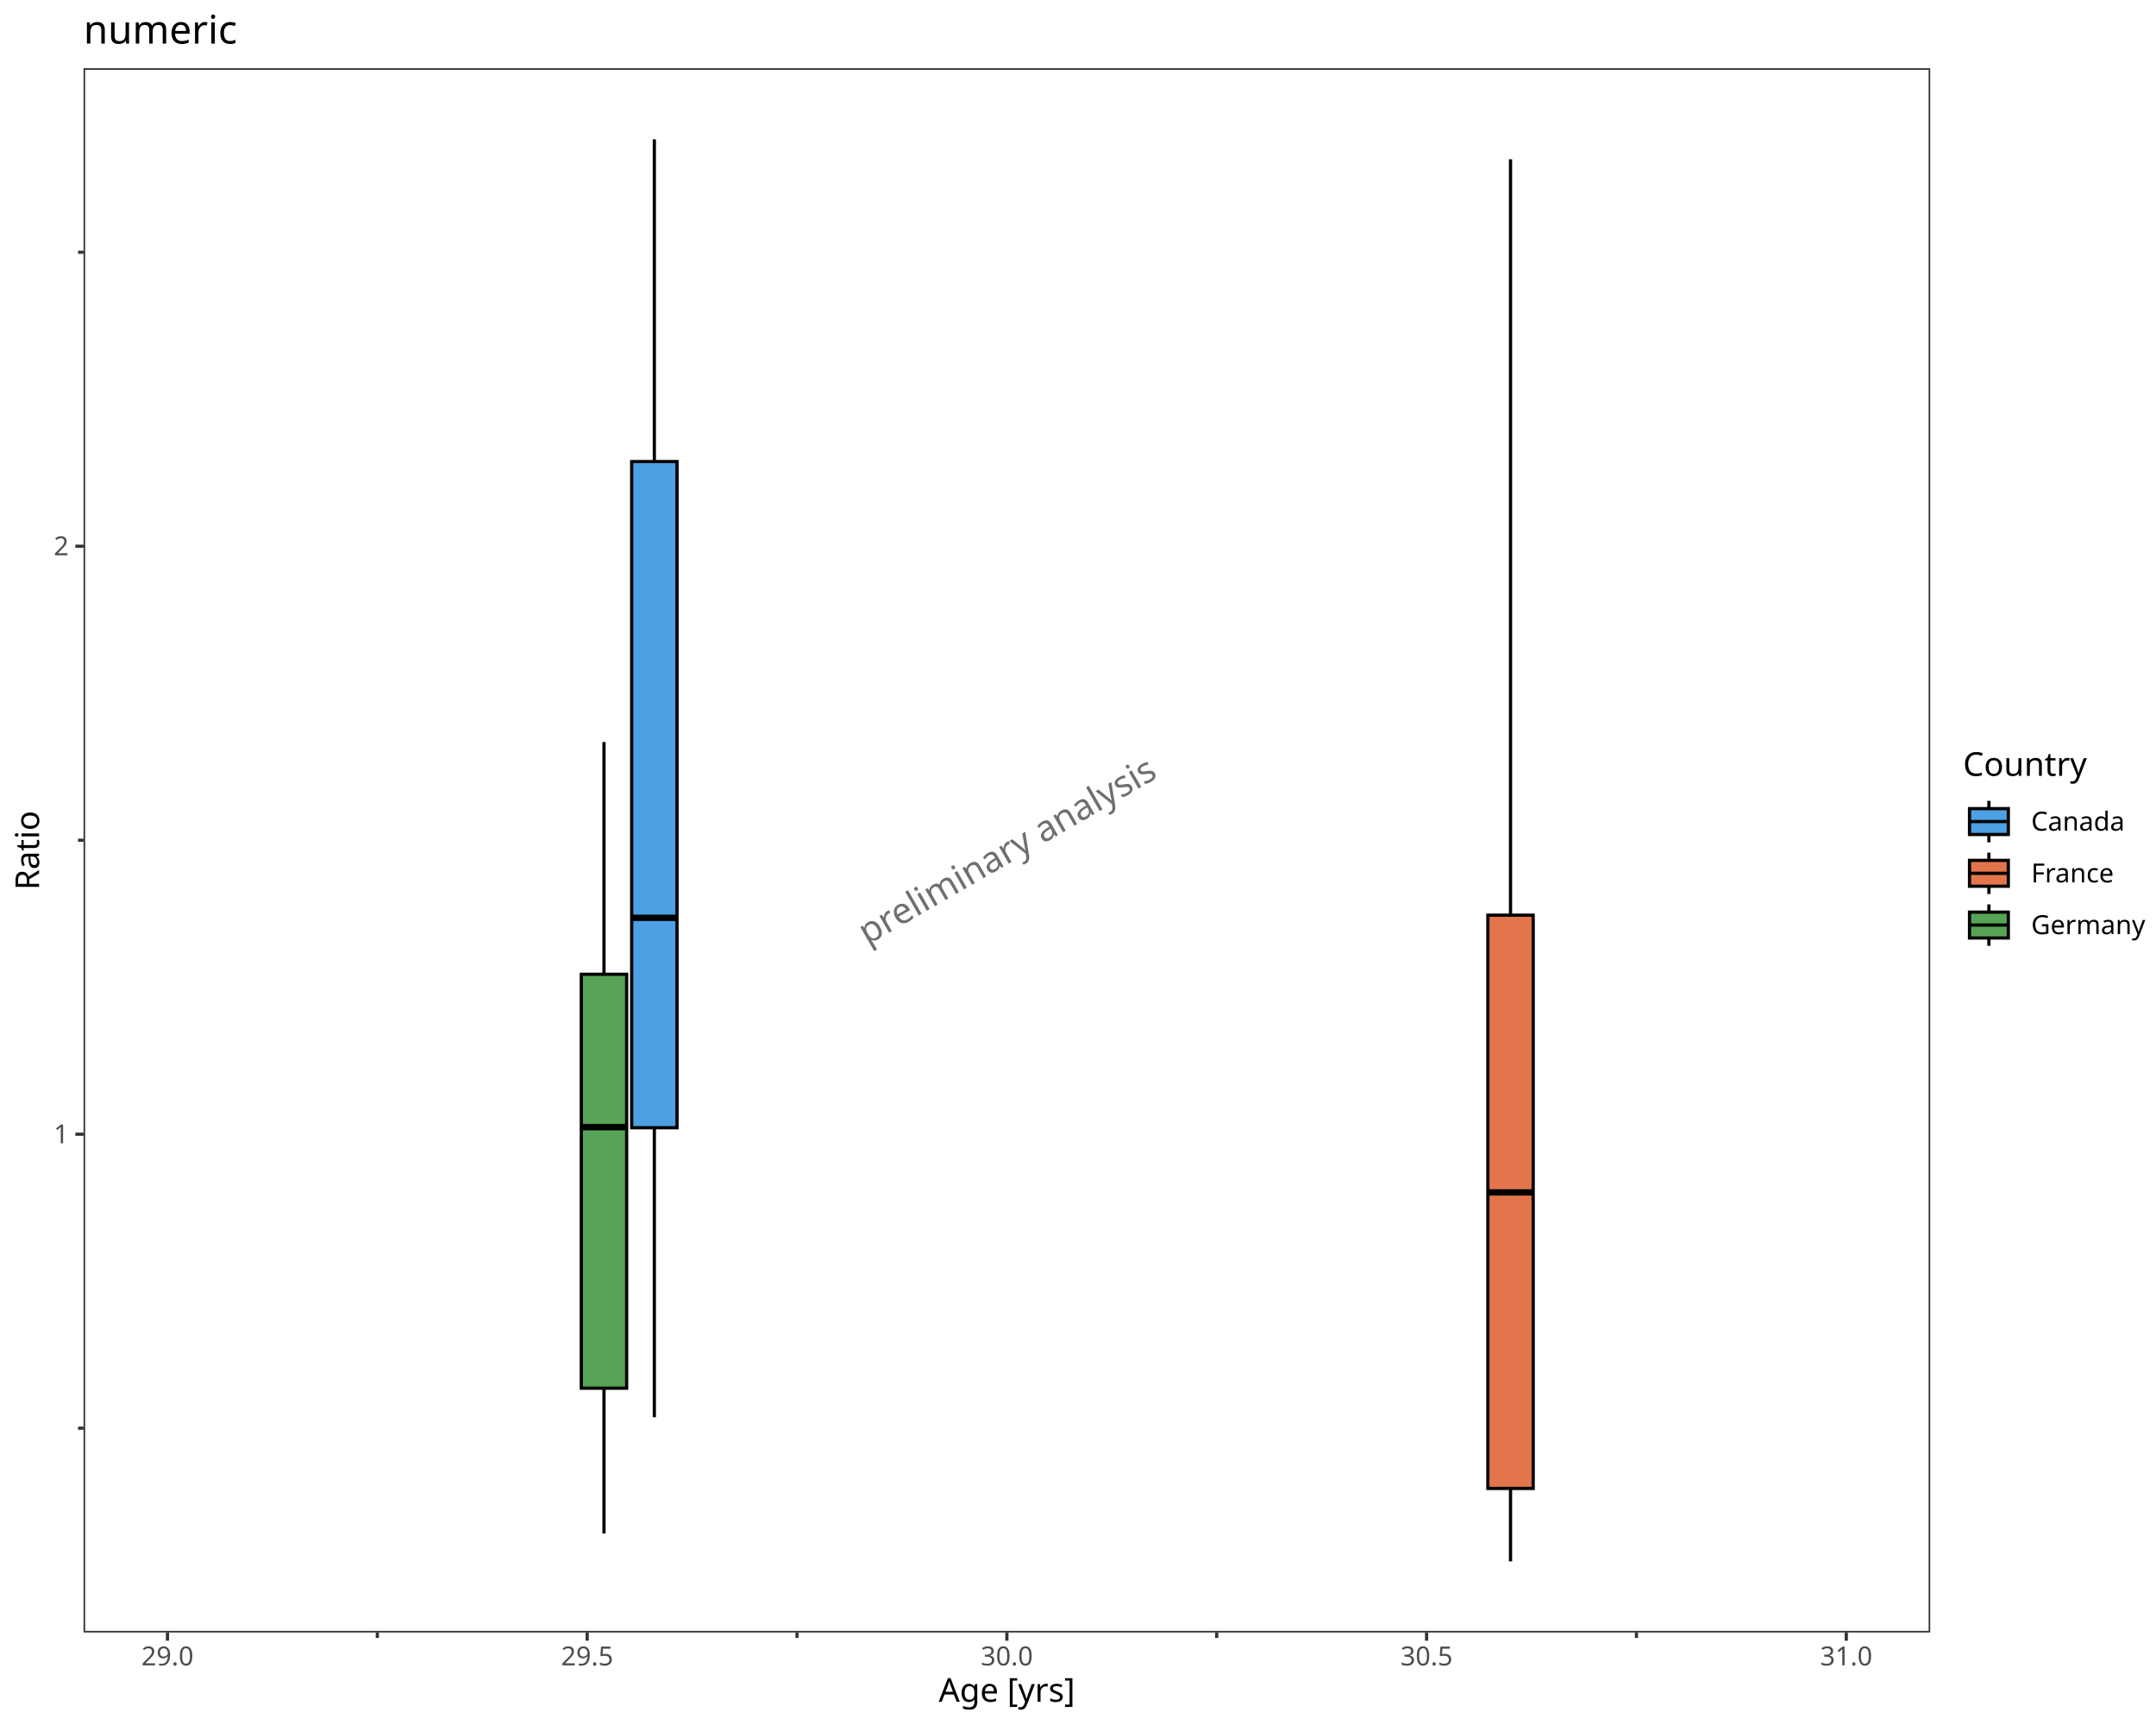
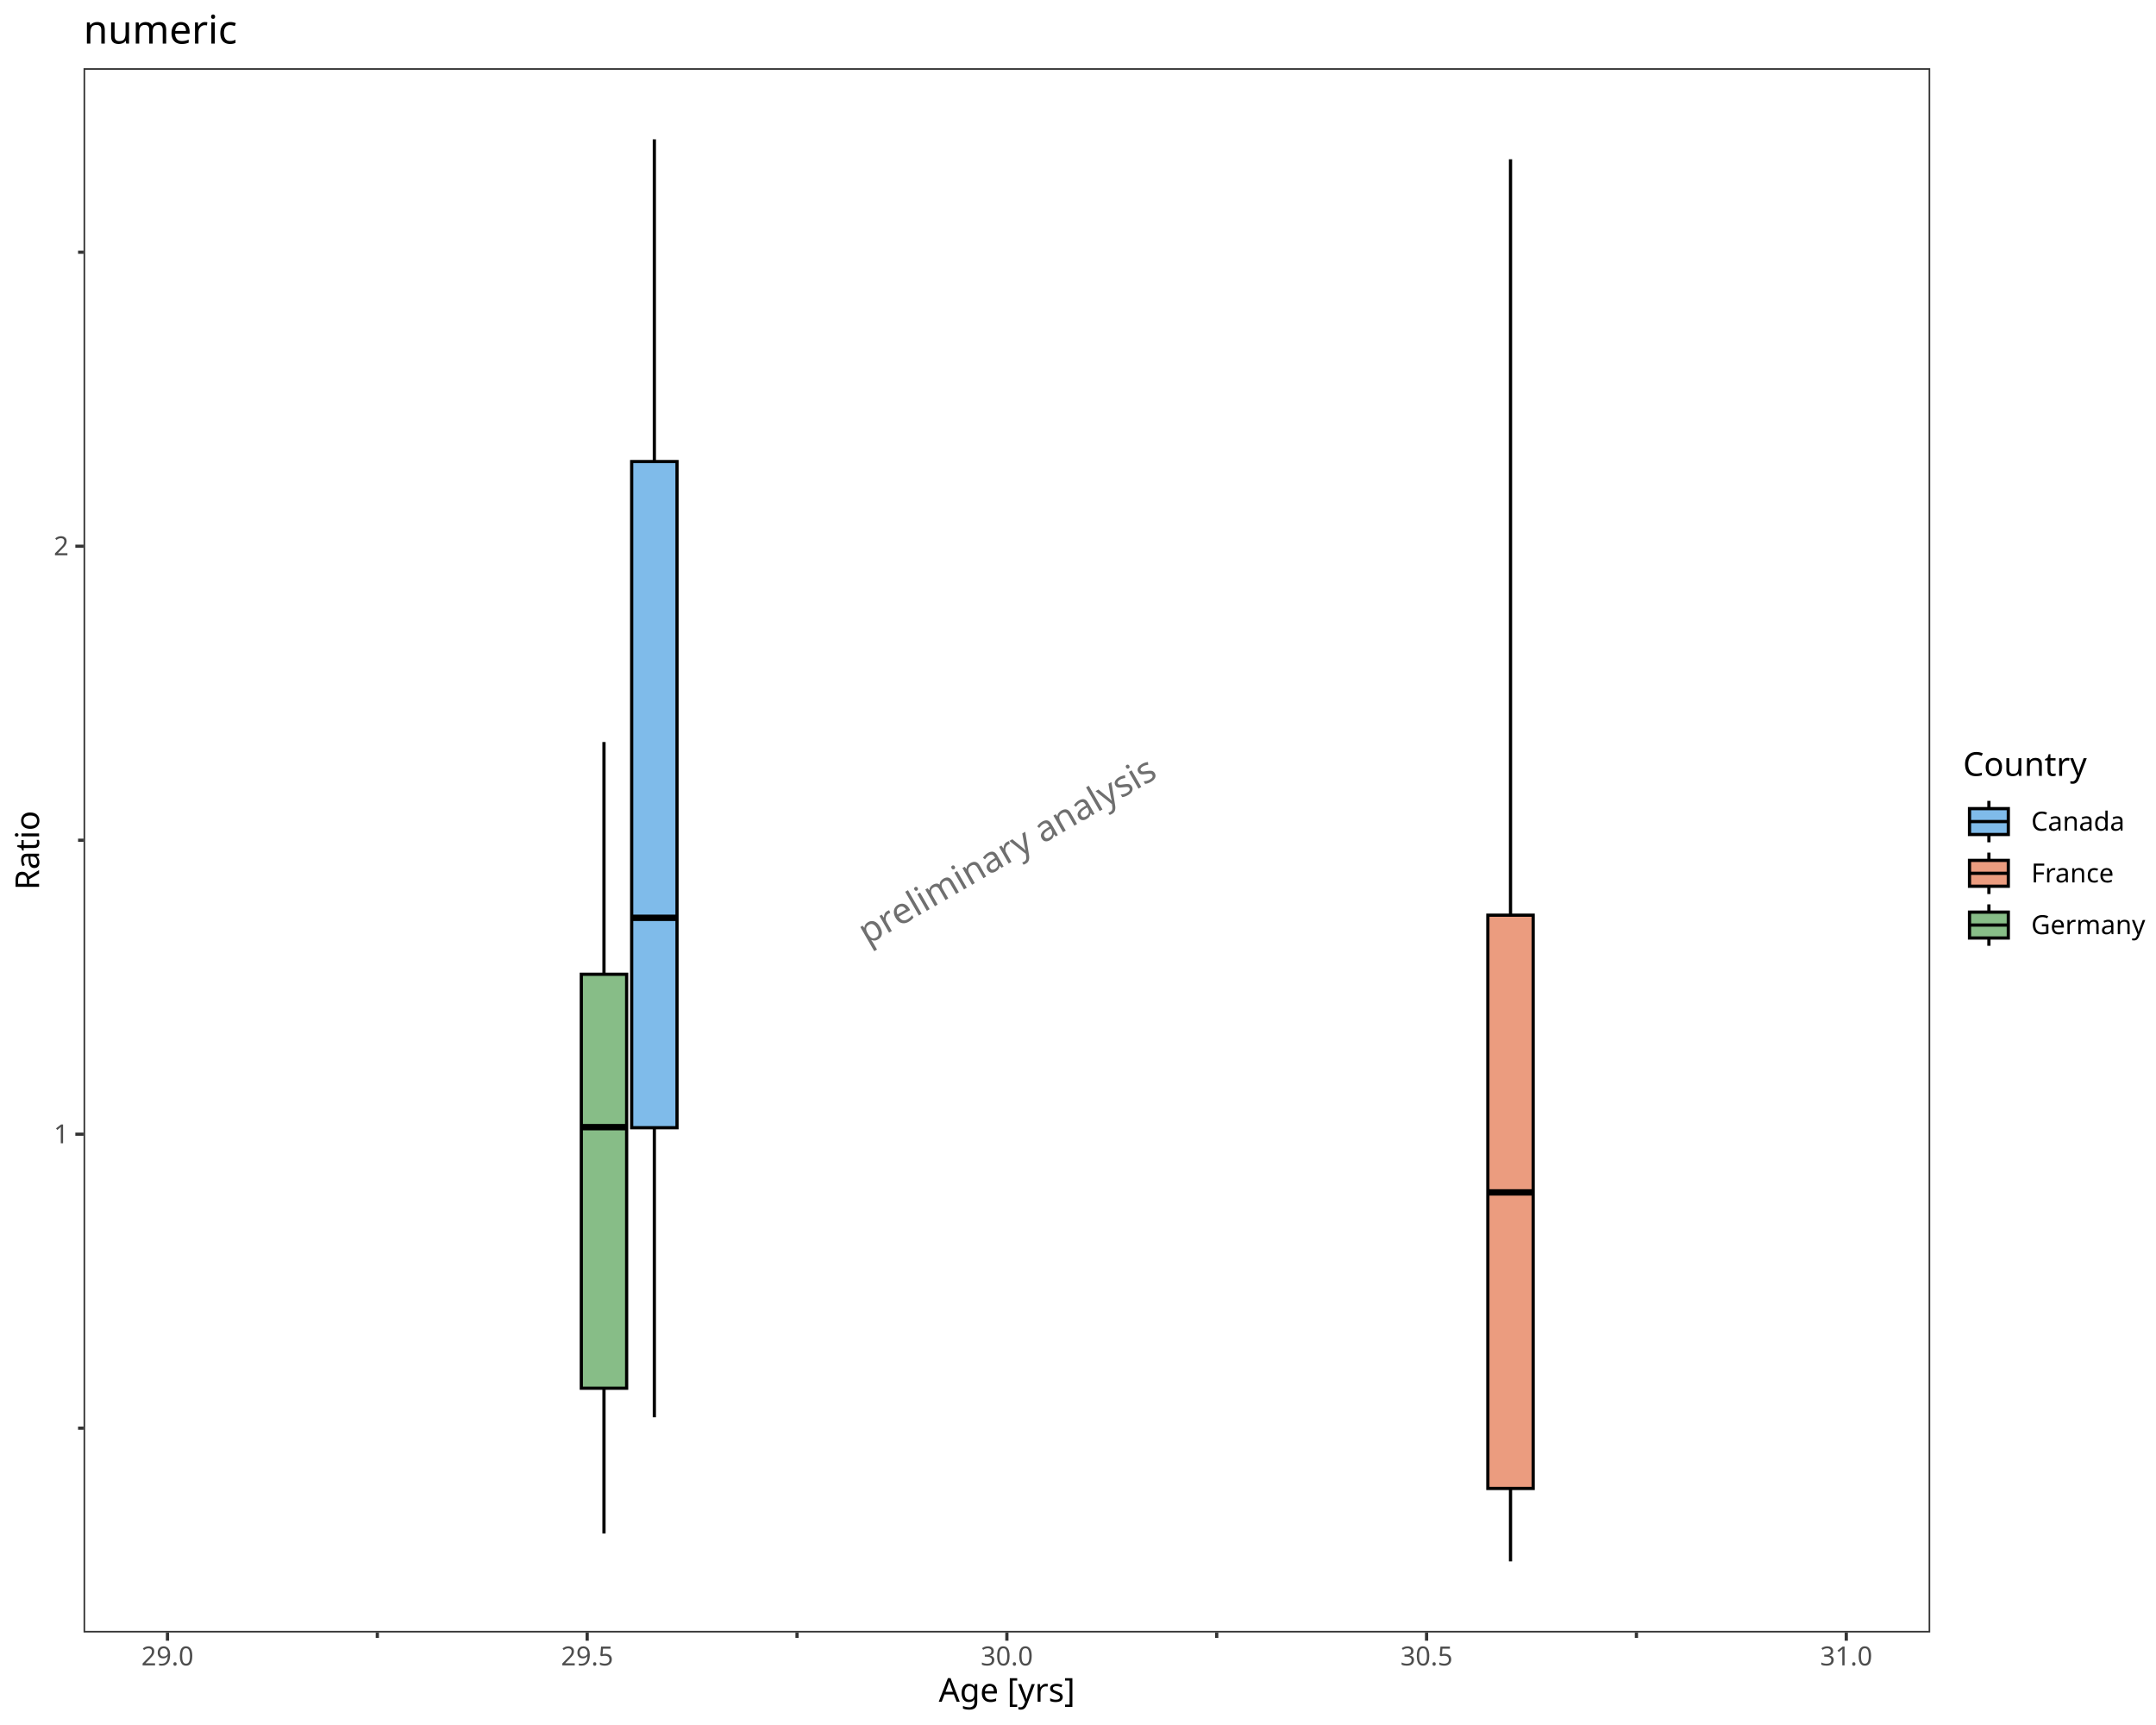
<svg xmlns="http://www.w3.org/2000/svg" class="svglite" data-engine-version="2.0" width="720.00pt" height="576.00pt" viewBox="0 0 720.00 576.00">
  <defs>
    <style type="text/css">
    .svglite line, .svglite polyline, .svglite polygon, .svglite path, .svglite rect, .svglite circle {
      fill: none;
      stroke: #000000;
      stroke-linecap: round;
      stroke-linejoin: round;
      stroke-miterlimit: 10.00;
    }
  </style>
  </defs>
  <rect width="100%" height="100%" style="stroke: none; fill: #FFFFFF;" />
  <defs>
    <clipPath id="cpMC4wMHw3MjAuMDB8MC4wMHw1NzYuMDA=">
      <rect x="0.00" y="0.00" width="720.00" height="576.00" />
    </clipPath>
  </defs>
  <g clip-path="url(#cpMC4wMHw3MjAuMDB8MC4wMHw1NzYuMDA=)">
    <rect x="0.00" y="0.00" width="720.00" height="576.00" style="stroke-width: 1.07; stroke: #FFFFFF; fill: #FFFFFF;" />
  </g>
  <defs>
    <clipPath id="cpMjcuOTB8NjQ0LjYwfDIyLjc4fDU0NS4xMQ==">
      <rect x="27.90" y="22.78" width="616.70" height="522.33" />
    </clipPath>
  </defs>
  <g clip-path="url(#cpMjcuOTB8NjQ0LjYwfDIyLjc4fDU0NS4xMQ==)">
    <rect x="27.90" y="22.78" width="616.70" height="522.33" style="stroke-width: 1.07; stroke: none; fill: #FFFFFF;" />
    <text transform="translate(338.32,287.52) rotate(-30)" text-anchor="middle" style="font-size: 12.00px; fill: #333333; fill-opacity: 0.70; font-family: sans;" textLength="105.39px" lengthAdjust="spacingAndGlyphs">preliminary analysis</text>
    <line x1="201.70" y1="325.32" x2="201.70" y2="247.77" style="stroke-width: 1.07; stroke-linecap: butt;" />
    <line x1="201.70" y1="463.54" x2="201.70" y2="512.03" style="stroke-width: 1.07; stroke-linecap: butt;" />
-     <polygon points="194.13,325.32 194.13,463.54 209.27,463.54 209.27,325.32 194.13,325.32 " style="stroke-width: 1.07; stroke-linecap: butt; stroke-linejoin: miter; fill: #107C10; fill-opacity: 0.70;" />
+     <polygon points="194.13,325.32 194.13,463.54 209.27,463.54 209.27,325.32 194.13,325.32 " style="stroke-width: 1.07; stroke-linecap: butt; stroke-linejoin: miter; fill: #107C10; fill-opacity: 0.50;" />
    <line x1="194.13" y1="376.37" x2="209.27" y2="376.37" style="stroke-width: 2.13; stroke-linecap: butt; stroke-linejoin: miter;" />
    <line x1="218.52" y1="154.12" x2="218.52" y2="46.53" style="stroke-width: 1.07; stroke-linecap: butt;" />
    <line x1="218.52" y1="376.56" x2="218.52" y2="473.24" style="stroke-width: 1.07; stroke-linecap: butt;" />
-     <polygon points="210.95,154.12 210.95,376.56 226.09,376.56 226.09,154.12 210.95,154.12 " style="stroke-width: 1.07; stroke-linecap: butt; stroke-linejoin: miter; fill: #0078D7; fill-opacity: 0.70;" />
+     <polygon points="210.95,154.12 210.95,376.56 226.09,376.56 226.09,154.12 210.95,154.12 " style="stroke-width: 1.07; stroke-linecap: butt; stroke-linejoin: miter; fill: #0078D7; fill-opacity: 0.50;" />
    <line x1="210.95" y1="306.47" x2="226.09" y2="306.47" style="stroke-width: 2.13; stroke-linecap: butt; stroke-linejoin: miter;" />
    <line x1="504.44" y1="305.59" x2="504.44" y2="53.18" style="stroke-width: 1.07; stroke-linecap: butt;" />
    <line x1="504.44" y1="497.01" x2="504.44" y2="521.37" style="stroke-width: 1.07; stroke-linecap: butt;" />
-     <polygon points="496.87,305.59 496.87,497.01 512.01,497.01 512.01,305.59 496.87,305.59 " style="stroke-width: 1.07; stroke-linecap: butt; stroke-linejoin: miter; fill: #D83B01; fill-opacity: 0.70;" />
+     <polygon points="496.87,305.59 496.87,497.01 512.01,497.01 512.01,305.59 496.87,305.59 " style="stroke-width: 1.07; stroke-linecap: butt; stroke-linejoin: miter; fill: #D83B01; fill-opacity: 0.50;" />
    <line x1="496.87" y1="398.16" x2="512.01" y2="398.16" style="stroke-width: 2.13; stroke-linecap: butt; stroke-linejoin: miter;" />
    <rect x="27.90" y="22.78" width="616.70" height="522.33" style="stroke-width: 1.07; stroke: #333333;" />
  </g>
  <g clip-path="url(#cpMC4wMHw3MjAuMDB8MC4wMHw1NzYuMDA=)">
    <text x="22.97" y="381.75" text-anchor="end" style="font-size: 8.80px; fill: #4D4D4D; font-family: sans;" textLength="4.89px" lengthAdjust="spacingAndGlyphs">1</text>
    <text x="22.97" y="185.42" text-anchor="end" style="font-size: 8.80px; fill: #4D4D4D; font-family: sans;" textLength="4.89px" lengthAdjust="spacingAndGlyphs">2</text>
    <polyline points="27.90,378.72 25.16,378.72 " style="stroke-width: 1.07; stroke: #333333; stroke-linecap: butt;" />
    <polyline points="27.90,182.39 25.16,182.39 " style="stroke-width: 1.07; stroke: #333333; stroke-linecap: butt;" />
    <polyline points="27.90,476.89 26.07,476.89 " style="stroke-width: 1.07; stroke: #333333; stroke-linecap: butt;" />
    <polyline points="27.90,280.56 26.07,280.56 " style="stroke-width: 1.07; stroke: #333333; stroke-linecap: butt;" />
    <polyline points="27.90,84.22 26.07,84.22 " style="stroke-width: 1.07; stroke: #333333; stroke-linecap: butt;" />
    <polyline points="55.93,545.11 55.93,547.85 " style="stroke-width: 1.07; stroke: #333333; stroke-linecap: butt;" />
    <polyline points="196.09,545.11 196.09,547.85 " style="stroke-width: 1.07; stroke: #333333; stroke-linecap: butt;" />
    <polyline points="336.25,545.11 336.25,547.85 " style="stroke-width: 1.07; stroke: #333333; stroke-linecap: butt;" />
    <polyline points="476.41,545.11 476.41,547.85 " style="stroke-width: 1.07; stroke: #333333; stroke-linecap: butt;" />
    <polyline points="616.57,545.11 616.57,547.85 " style="stroke-width: 1.07; stroke: #333333; stroke-linecap: butt;" />
    <polyline points="126.01,545.11 126.01,546.94 " style="stroke-width: 1.07; stroke: #333333; stroke-linecap: butt;" />
    <polyline points="266.17,545.11 266.17,546.94 " style="stroke-width: 1.07; stroke: #333333; stroke-linecap: butt;" />
    <polyline points="406.33,545.11 406.33,546.94 " style="stroke-width: 1.07; stroke: #333333; stroke-linecap: butt;" />
    <polyline points="546.49,545.11 546.49,546.94 " style="stroke-width: 1.07; stroke: #333333; stroke-linecap: butt;" />
    <text x="55.93" y="556.10" text-anchor="middle" style="font-size: 8.80px; fill: #4D4D4D; font-family: sans;" textLength="17.13px" lengthAdjust="spacingAndGlyphs">29.0</text>
    <text x="196.09" y="556.10" text-anchor="middle" style="font-size: 8.80px; fill: #4D4D4D; font-family: sans;" textLength="17.13px" lengthAdjust="spacingAndGlyphs">29.5</text>
    <text x="336.25" y="556.10" text-anchor="middle" style="font-size: 8.80px; fill: #4D4D4D; font-family: sans;" textLength="17.13px" lengthAdjust="spacingAndGlyphs">30.0</text>
    <text x="476.41" y="556.10" text-anchor="middle" style="font-size: 8.80px; fill: #4D4D4D; font-family: sans;" textLength="17.13px" lengthAdjust="spacingAndGlyphs">30.5</text>
    <text x="616.57" y="556.10" text-anchor="middle" style="font-size: 8.80px; fill: #4D4D4D; font-family: sans;" textLength="17.13px" lengthAdjust="spacingAndGlyphs">31.0</text>
    <text x="336.25" y="568.24" text-anchor="middle" style="font-size: 11.00px; font-family: sans;" textLength="43.41px" lengthAdjust="spacingAndGlyphs">Age [yrs]</text>
    <text transform="translate(13.05,283.95) rotate(-90)" text-anchor="middle" style="font-size: 11.00px; font-family: sans;" textLength="25.68px" lengthAdjust="spacingAndGlyphs">Ratio</text>
    <rect x="655.56" y="250.36" width="58.96" height="67.17" style="stroke-width: 1.07; stroke: none; fill: #FFFFFF;" />
    <text x="655.56" y="259.07" style="font-size: 11.00px; font-family: sans;" textLength="38.52px" lengthAdjust="spacingAndGlyphs">Country</text>
    <rect x="655.56" y="265.69" width="17.28" height="17.28" style="stroke-width: 1.07; stroke: none; fill: #FFFFFF;" />
    <polyline points="664.20,281.25 664.20,278.65 " style="stroke-width: 1.07; stroke-linecap: butt; stroke-linejoin: miter;" />
    <polyline points="664.20,270.01 664.20,267.42 " style="stroke-width: 1.07; stroke-linecap: butt; stroke-linejoin: miter;" />
-     <rect x="657.72" y="270.01" width="12.96" height="8.64" style="stroke-width: 1.07; stroke-linecap: butt; stroke-linejoin: miter; fill: #0078D7; fill-opacity: 0.70;" />
+     <rect x="657.72" y="270.01" width="12.96" height="8.64" style="stroke-width: 1.07; stroke-linecap: butt; stroke-linejoin: miter; fill: #0078D7; fill-opacity: 0.50;" />
    <polyline points="657.72,274.33 670.68,274.33 " style="stroke-width: 1.07; stroke-linecap: butt; stroke-linejoin: miter;" />
    <rect x="655.56" y="282.97" width="17.28" height="17.28" style="stroke-width: 1.07; stroke: none; fill: #FFFFFF;" />
    <polyline points="664.20,298.53 664.20,295.93 " style="stroke-width: 1.07; stroke-linecap: butt; stroke-linejoin: miter;" />
    <polyline points="664.20,287.29 664.20,284.70 " style="stroke-width: 1.07; stroke-linecap: butt; stroke-linejoin: miter;" />
-     <rect x="657.72" y="287.29" width="12.96" height="8.64" style="stroke-width: 1.07; stroke-linecap: butt; stroke-linejoin: miter; fill: #D83B01; fill-opacity: 0.70;" />
+     <rect x="657.72" y="287.29" width="12.96" height="8.64" style="stroke-width: 1.07; stroke-linecap: butt; stroke-linejoin: miter; fill: #D83B01; fill-opacity: 0.50;" />
    <polyline points="657.72,291.61 670.68,291.61 " style="stroke-width: 1.07; stroke-linecap: butt; stroke-linejoin: miter;" />
    <rect x="655.56" y="300.25" width="17.28" height="17.28" style="stroke-width: 1.07; stroke: none; fill: #FFFFFF;" />
    <polyline points="664.20,315.81 664.20,313.21 " style="stroke-width: 1.07; stroke-linecap: butt; stroke-linejoin: miter;" />
    <polyline points="664.20,304.57 664.20,301.98 " style="stroke-width: 1.07; stroke-linecap: butt; stroke-linejoin: miter;" />
-     <rect x="657.72" y="304.57" width="12.96" height="8.64" style="stroke-width: 1.07; stroke-linecap: butt; stroke-linejoin: miter; fill: #107C10; fill-opacity: 0.70;" />
+     <rect x="657.72" y="304.57" width="12.96" height="8.64" style="stroke-width: 1.07; stroke-linecap: butt; stroke-linejoin: miter; fill: #107C10; fill-opacity: 0.50;" />
    <polyline points="657.72,308.89 670.68,308.89 " style="stroke-width: 1.07; stroke-linecap: butt; stroke-linejoin: miter;" />
    <text x="678.32" y="277.36" style="font-size: 8.80px; font-family: sans;" textLength="30.83px" lengthAdjust="spacingAndGlyphs">Canada</text>
    <text x="678.32" y="294.64" style="font-size: 8.80px; font-family: sans;" textLength="27.39px" lengthAdjust="spacingAndGlyphs">France</text>
    <text x="678.32" y="311.92" style="font-size: 8.80px; font-family: sans;" textLength="36.20px" lengthAdjust="spacingAndGlyphs">Germany</text>
    <text x="27.90" y="14.56" style="font-size: 13.20px; font-family: sans;" textLength="46.96px" lengthAdjust="spacingAndGlyphs">numeric</text>
  </g>
</svg>
